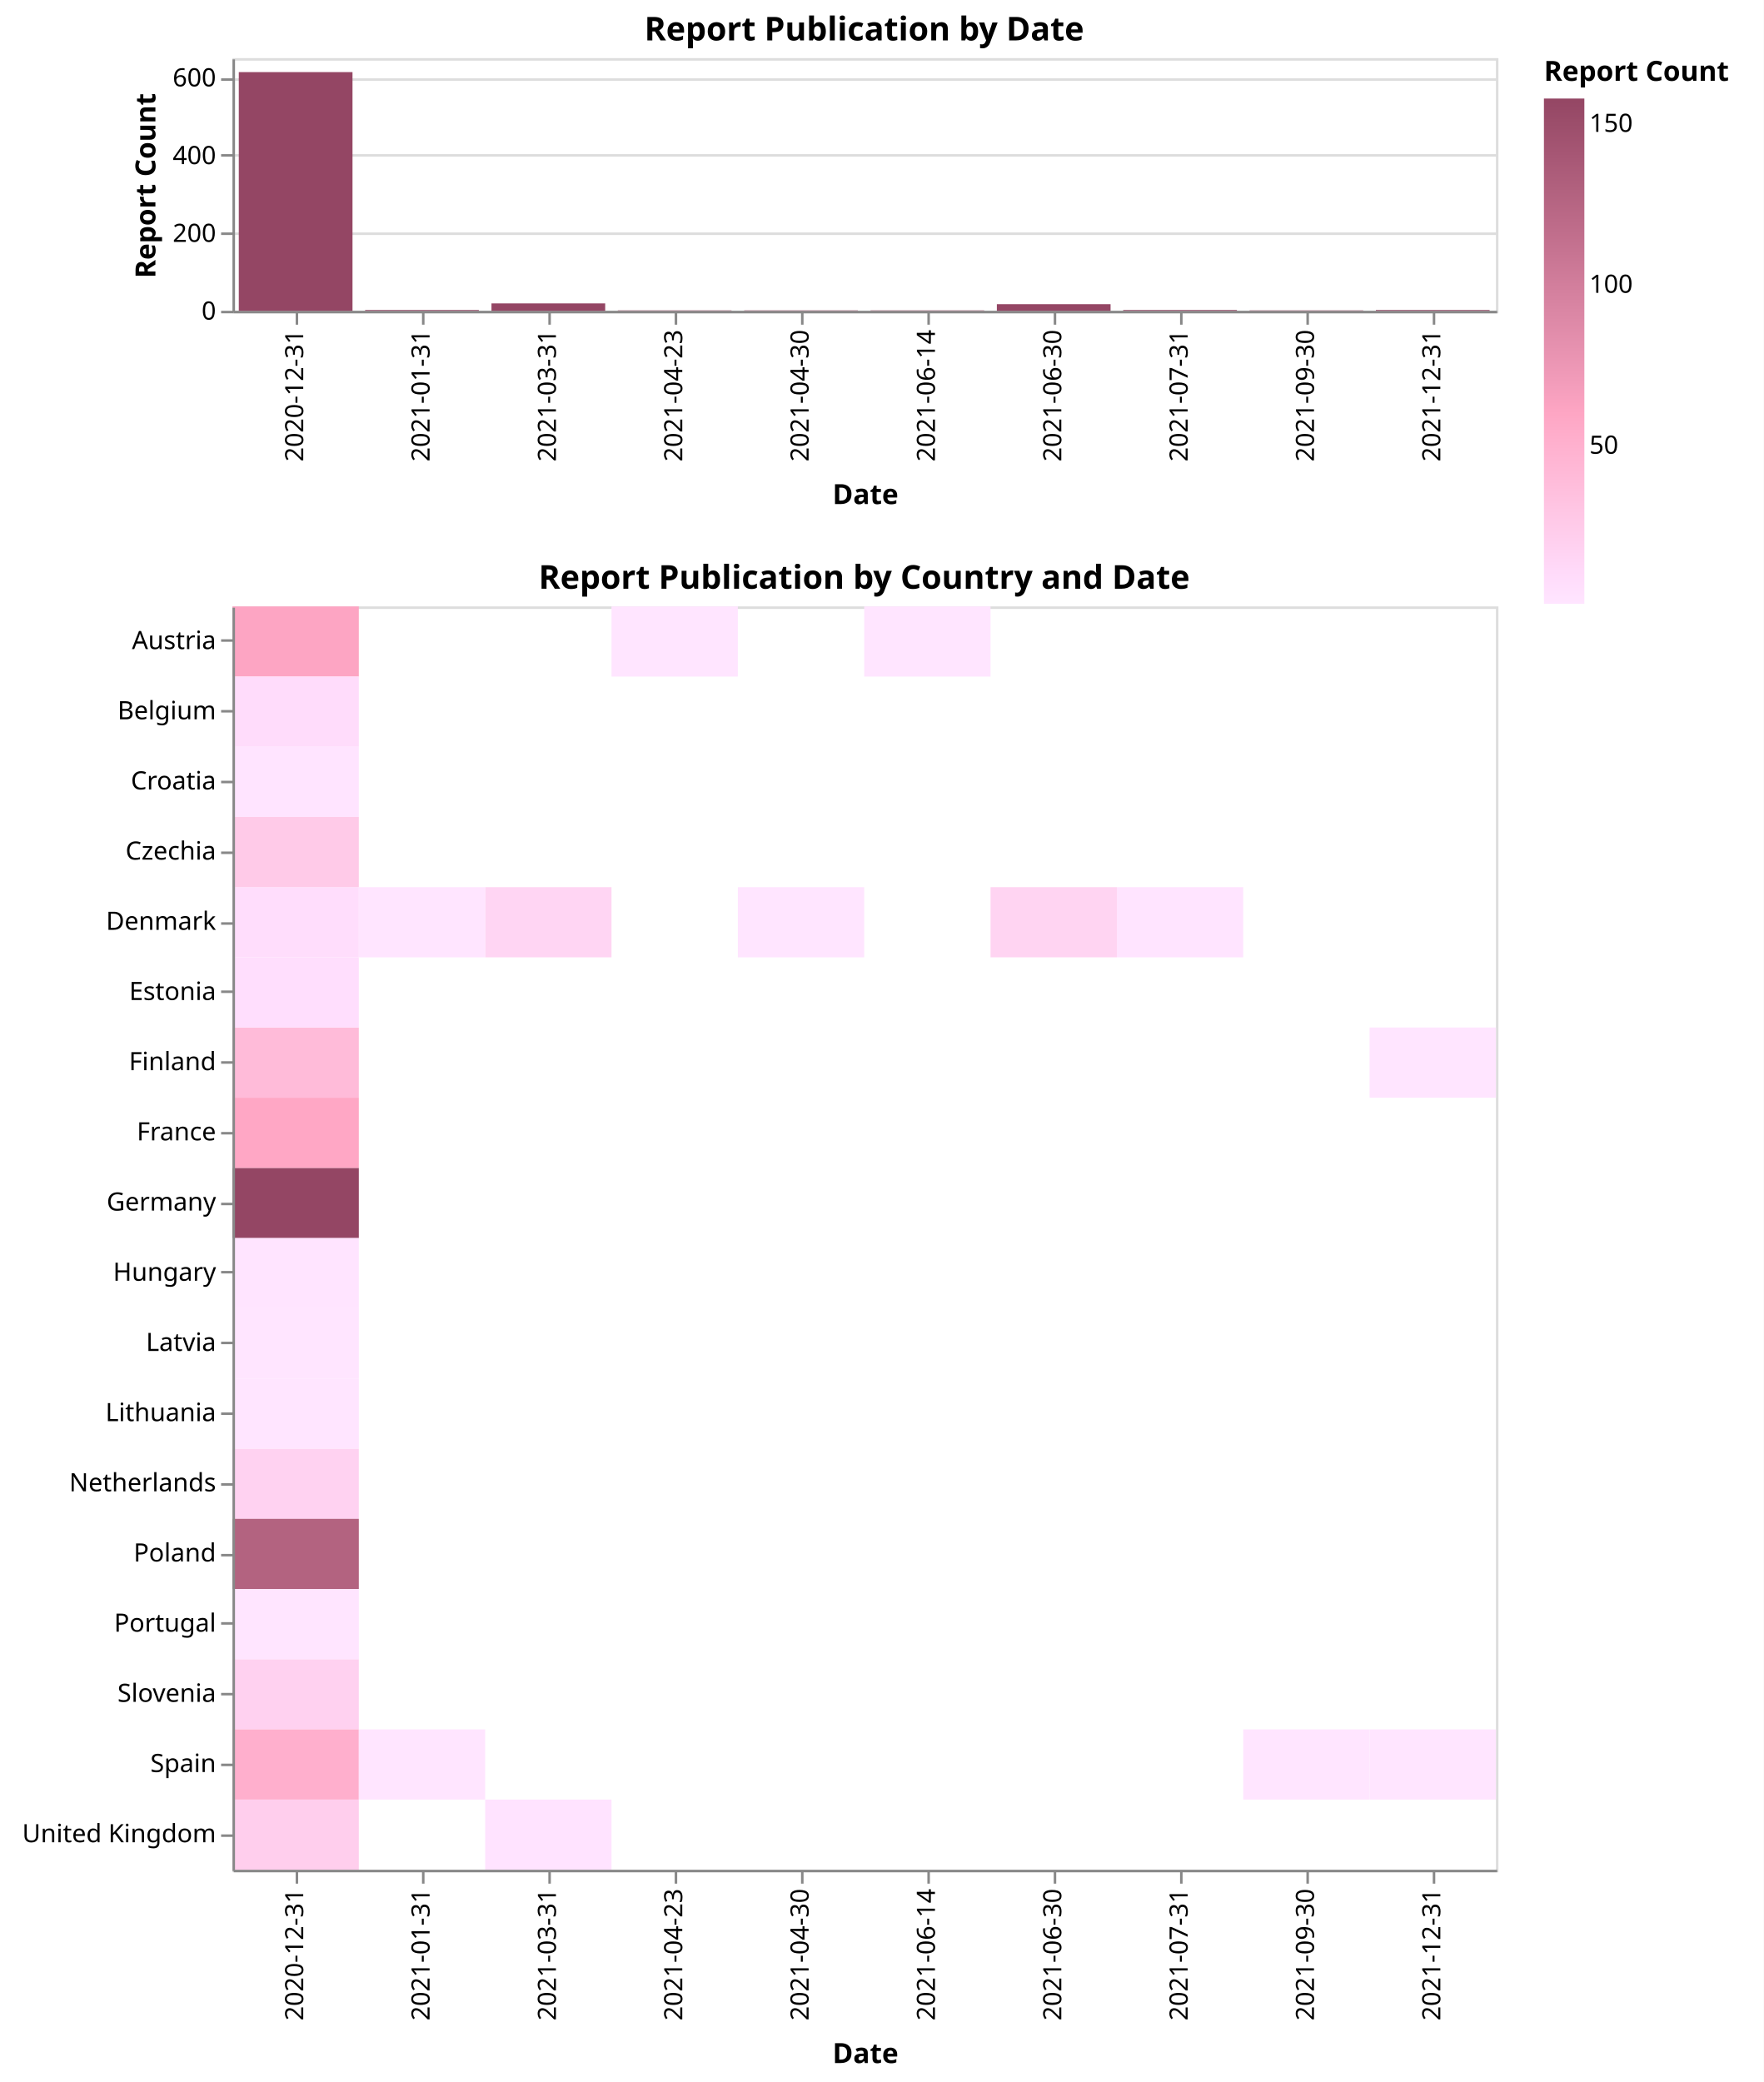
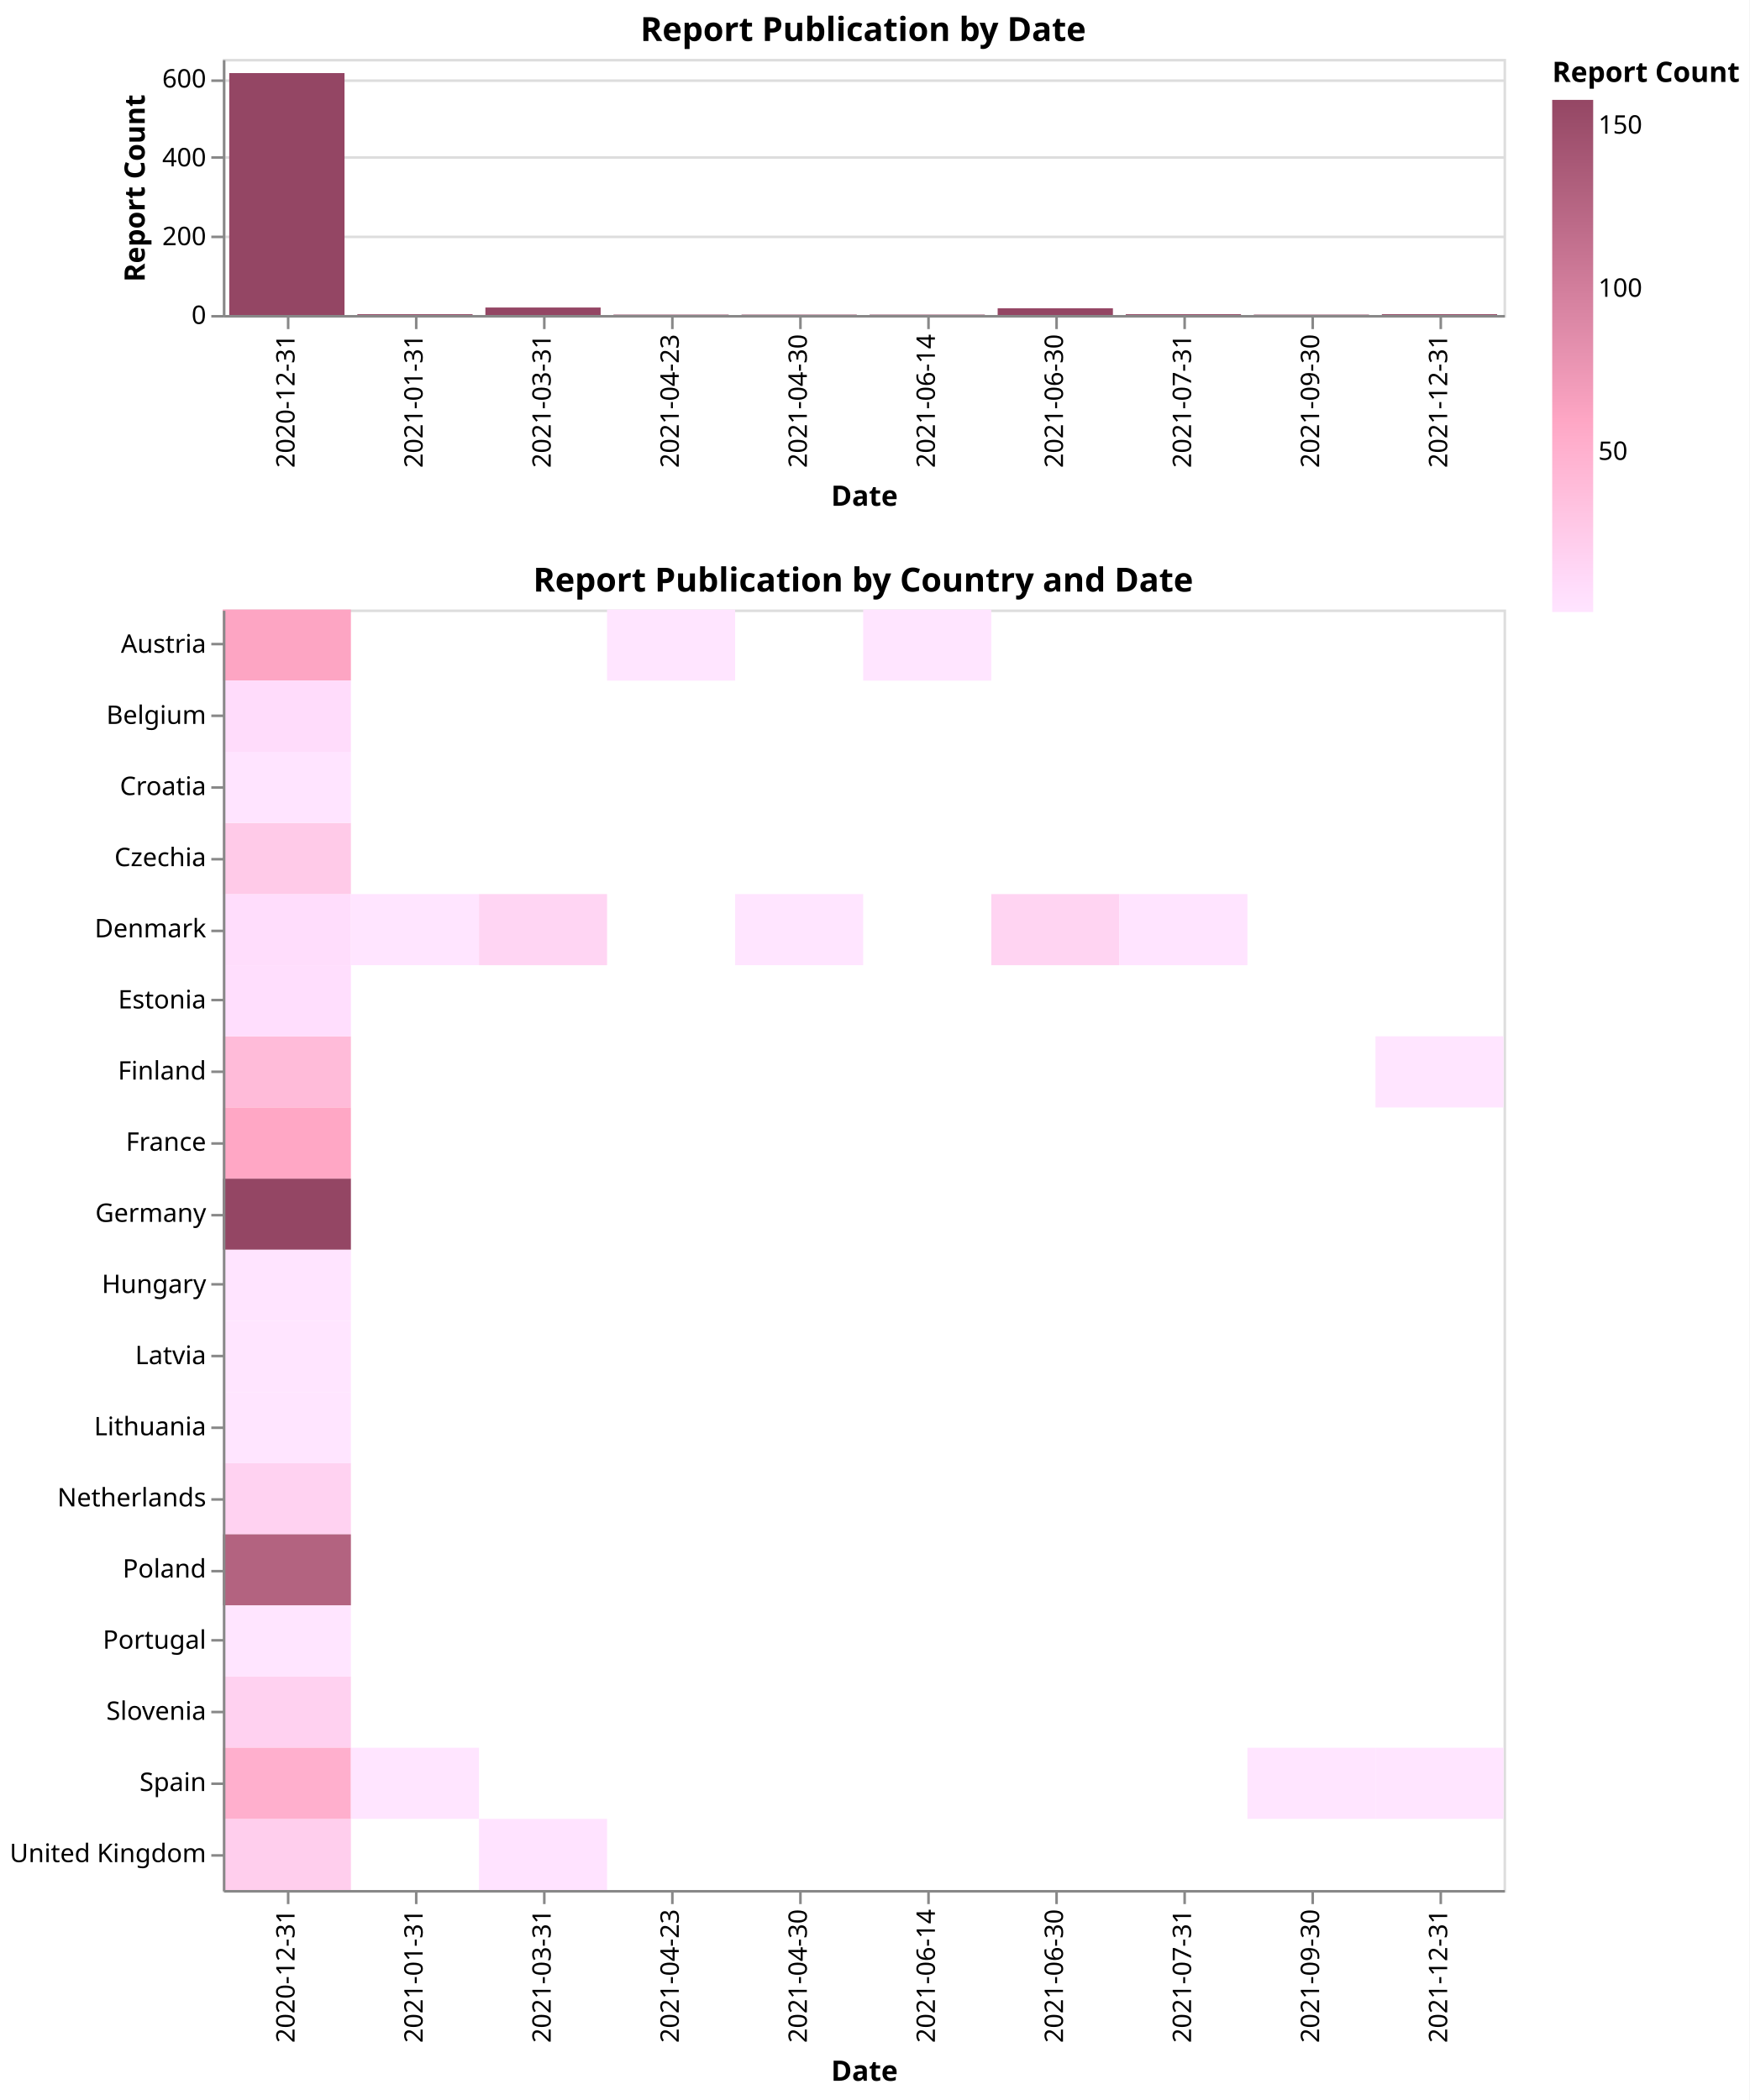
- <svg xmlns="http://www.w3.org/2000/svg" version="1.1" class="marks" width="698" height="824" viewBox="0 0 698 824">
-   <rect width="698" height="824" fill="white" />
-   <g fill="none" stroke-miterlimit="10" transform="translate(92,23)">
+ <svg xmlns="http://www.w3.org/2000/svg" version="1.1" class="marks" width="683" height="820" viewBox="0 0 683 820">
+   <rect width="683" height="820" fill="white" />
+   <g fill="none" stroke-miterlimit="10" transform="translate(87,23)">
    <g class="mark-group role-frame root" role="graphics-object" aria-roledescription="group mark container">
      <g transform="translate(0,0)">
        <path class="background" aria-hidden="true" d="M0,0h500v0h-500Z" />
        <g>
          <g class="mark-group role-scope concat_0_group" role="graphics-object" aria-roledescription="group mark container">
            <g transform="translate(0,0)">
              <path class="background" aria-hidden="true" d="M0.5,0.5h500v100h-500Z" stroke="#ddd" />
              <g>
                <g class="mark-group role-axis" aria-hidden="true">
                  <g transform="translate(0.5,0.5)">
                    <path class="background" aria-hidden="true" d="M0,0h0v0h0Z" pointer-events="none" />
                    <g>
                      <g class="mark-rule role-axis-grid" pointer-events="none">
                        <line transform="translate(0,100)" x2="500" y2="0" stroke="#ddd" stroke-width="1" opacity="1" />
                        <line transform="translate(0,69)" x2="500" y2="0" stroke="#ddd" stroke-width="1" opacity="1" />
                        <line transform="translate(0,38)" x2="500" y2="0" stroke="#ddd" stroke-width="1" opacity="1" />
                        <line transform="translate(0,8)" x2="500" y2="0" stroke="#ddd" stroke-width="1" opacity="1" />
                      </g>
                    </g>
                    <path class="foreground" aria-hidden="true" d="" pointer-events="none" display="none" />
                  </g>
                </g>
                <g class="mark-group role-axis" role="graphics-symbol" aria-roledescription="axis" aria-label="X-axis titled 'Date' for a discrete scale with 10 values: 2020-12-31, 2021-01-31, 2021-03-31, 2021-04-23, 2021-04-30, ending with 2021-12-31">
                  <g transform="translate(0.5,100.5)">
                    <path class="background" aria-hidden="true" d="M0,0h0v0h0Z" pointer-events="none" />
                    <g>
                      <g class="mark-rule role-axis-tick" pointer-events="none">
                        <line transform="translate(25,0)" x2="0" y2="5" stroke="#888" stroke-width="1" opacity="1" />
                        <line transform="translate(75,0)" x2="0" y2="5" stroke="#888" stroke-width="1" opacity="1" />
                        <line transform="translate(125,0)" x2="0" y2="5" stroke="#888" stroke-width="1" opacity="1" />
                        <line transform="translate(175,0)" x2="0" y2="5" stroke="#888" stroke-width="1" opacity="1" />
                        <line transform="translate(225,0)" x2="0" y2="5" stroke="#888" stroke-width="1" opacity="1" />
                        <line transform="translate(275,0)" x2="0" y2="5" stroke="#888" stroke-width="1" opacity="1" />
                        <line transform="translate(325,0)" x2="0" y2="5" stroke="#888" stroke-width="1" opacity="1" />
                        <line transform="translate(375,0)" x2="0" y2="5" stroke="#888" stroke-width="1" opacity="1" />
                        <line transform="translate(425,0)" x2="0" y2="5" stroke="#888" stroke-width="1" opacity="1" />
                        <line transform="translate(475,0)" x2="0" y2="5" stroke="#888" stroke-width="1" opacity="1" />
                      </g>
                      <g class="mark-text role-axis-label" pointer-events="none">
                        <text text-anchor="end" transform="translate(24.5,7) rotate(270) translate(0,3)" font-family="sans-serif" font-size="10px" fill="#000" opacity="1">2020-12-31</text>
                        <text text-anchor="end" transform="translate(74.5,7) rotate(270) translate(0,3)" font-family="sans-serif" font-size="10px" fill="#000" opacity="1">2021-01-31</text>
                        <text text-anchor="end" transform="translate(124.5,7) rotate(270) translate(0,3)" font-family="sans-serif" font-size="10px" fill="#000" opacity="1">2021-03-31</text>
                        <text text-anchor="end" transform="translate(174.5,7) rotate(270) translate(0,3)" font-family="sans-serif" font-size="10px" fill="#000" opacity="1">2021-04-23</text>
                        <text text-anchor="end" transform="translate(224.5,7) rotate(270) translate(0,3)" font-family="sans-serif" font-size="10px" fill="#000" opacity="1">2021-04-30</text>
                        <text text-anchor="end" transform="translate(274.5,7) rotate(270) translate(0,3)" font-family="sans-serif" font-size="10px" fill="#000" opacity="1">2021-06-14</text>
                        <text text-anchor="end" transform="translate(324.5,7) rotate(270) translate(0,3)" font-family="sans-serif" font-size="10px" fill="#000" opacity="1">2021-06-30</text>
                        <text text-anchor="end" transform="translate(374.5,7) rotate(270) translate(0,3)" font-family="sans-serif" font-size="10px" fill="#000" opacity="1">2021-07-31</text>
                        <text text-anchor="end" transform="translate(424.5,7) rotate(270) translate(0,3)" font-family="sans-serif" font-size="10px" fill="#000" opacity="1">2021-09-30</text>
                        <text text-anchor="end" transform="translate(474.5,7) rotate(270) translate(0,3)" font-family="sans-serif" font-size="10px" fill="#000" opacity="1">2021-12-31</text>
                      </g>
                      <g class="mark-rule role-axis-domain" pointer-events="none">
                        <line transform="translate(0,0)" x2="500" y2="0" stroke="#888" stroke-width="1" opacity="1" />
                      </g>
                      <g class="mark-text role-axis-title" pointer-events="none">
-                         <text text-anchor="middle" transform="translate(250,76)" font-family="sans-serif" font-size="11px" font-weight="bold" fill="#000" opacity="1">Date</text>
+                         <text text-anchor="middle" transform="translate(250,74)" font-family="sans-serif" font-size="11px" font-weight="bold" fill="#000" opacity="1">Date</text>
                      </g>
                    </g>
                    <path class="foreground" aria-hidden="true" d="" pointer-events="none" display="none" />
                  </g>
                </g>
                <g class="mark-group role-axis" role="graphics-symbol" aria-roledescription="axis" aria-label="Y-axis titled 'Report Count' for a linear scale with values from 0 to 650">
                  <g transform="translate(0.5,0.5)">
                    <path class="background" aria-hidden="true" d="M0,0h0v0h0Z" pointer-events="none" />
                    <g>
                      <g class="mark-rule role-axis-tick" pointer-events="none">
                        <line transform="translate(0,100)" x2="-5" y2="0" stroke="#888" stroke-width="1" opacity="1" />
                        <line transform="translate(0,69)" x2="-5" y2="0" stroke="#888" stroke-width="1" opacity="1" />
                        <line transform="translate(0,38)" x2="-5" y2="0" stroke="#888" stroke-width="1" opacity="1" />
                        <line transform="translate(0,8)" x2="-5" y2="0" stroke="#888" stroke-width="1" opacity="1" />
                      </g>
                      <g class="mark-text role-axis-label" pointer-events="none">
                        <text text-anchor="end" transform="translate(-7,103)" font-family="sans-serif" font-size="10px" fill="#000" opacity="1">0</text>
                        <text text-anchor="end" transform="translate(-7,72.23077)" font-family="sans-serif" font-size="10px" fill="#000" opacity="1">200</text>
                        <text text-anchor="end" transform="translate(-7,41.46154)" font-family="sans-serif" font-size="10px" fill="#000" opacity="1">400</text>
                        <text text-anchor="end" transform="translate(-7,10.69231)" font-family="sans-serif" font-size="10px" fill="#000" opacity="1">600</text>
                      </g>
                      <g class="mark-rule role-axis-domain" pointer-events="none">
                        <line transform="translate(0,100)" x2="0" y2="-100" stroke="#888" stroke-width="1" opacity="1" />
                      </g>
                      <g class="mark-text role-axis-title" pointer-events="none">
                        <text text-anchor="middle" transform="translate(-29,50) rotate(-90) translate(0,-2)" font-family="sans-serif" font-size="11px" font-weight="bold" fill="#000" opacity="1">Report Count</text>
                      </g>
                    </g>
                    <path class="foreground" aria-hidden="true" d="" pointer-events="none" display="none" />
                  </g>
                </g>
                <g class="mark-rect role-mark concat_0_marks" role="graphics-object" aria-roledescription="rect mark container">
                  <path aria-label="Report Count: 614; Date: 2020-12-31" role="graphics-symbol" aria-roledescription="bar" d="M2.5,5.538h45v94.462h-45Z" fill="#944664" />
                  <path aria-label="Report Count: 19; Date: 2021-03-31" role="graphics-symbol" aria-roledescription="bar" d="M102.5,97.077h45v2.923h-45Z" fill="#944664" />
                  <path aria-label="Report Count: 17; Date: 2021-06-30" role="graphics-symbol" aria-roledescription="bar" d="M302.5,97.385h45v2.615h-45Z" fill="#944664" />
                  <path aria-label="Report Count: 2; Date: 2021-01-31" role="graphics-symbol" aria-roledescription="bar" d="M52.5,99.692h45v0.308h-45Z" fill="#944664" />
                  <path aria-label="Report Count: 1; Date: 2021-04-30" role="graphics-symbol" aria-roledescription="bar" d="M202.5,99.846h45v0.154h-45Z" fill="#944664" />
                  <path aria-label="Report Count: 2; Date: 2021-07-31" role="graphics-symbol" aria-roledescription="bar" d="M352.5,99.692h45v0.308h-45Z" fill="#944664" />
                  <path aria-label="Report Count: 2; Date: 2021-12-31" role="graphics-symbol" aria-roledescription="bar" d="M452.5,99.692h45v0.308h-45Z" fill="#944664" />
                  <path aria-label="Report Count: 1; Date: 2021-09-30" role="graphics-symbol" aria-roledescription="bar" d="M402.5,99.846h45v0.154h-45Z" fill="#944664" />
                  <path aria-label="Report Count: 1; Date: 2021-06-14" role="graphics-symbol" aria-roledescription="bar" d="M252.5,99.846h45v0.154h-45Z" fill="#944664" />
                  <path aria-label="Report Count: 1; Date: 2021-04-23" role="graphics-symbol" aria-roledescription="bar" d="M152.5,99.846h45v0.154h-45Z" fill="#944664" />
                </g>
                <g class="mark-group role-title">
                  <g transform="translate(250,-17)">
                    <path class="background" aria-hidden="true" d="M0,0h0v0h0Z" pointer-events="none" />
                    <g>
                      <g class="mark-text role-title-text" role="graphics-symbol" aria-roledescription="title" aria-label="Title text 'Report Publication by Date'" pointer-events="none">
                        <text text-anchor="middle" transform="translate(0,10)" font-family="sans-serif" font-size="13px" font-weight="bold" fill="#000" opacity="1">Report Publication by Date</text>
                      </g>
                    </g>
                    <path class="foreground" aria-hidden="true" d="" pointer-events="none" display="none" />
                  </g>
                </g>
              </g>
              <path class="foreground" aria-hidden="true" d="" display="none" />
            </g>
          </g>
          <g class="mark-group role-scope concat_1_group" role="graphics-object" aria-roledescription="group mark container">
-             <g transform="translate(0,217)">
+             <g transform="translate(0,215)">
              <path class="background" aria-hidden="true" d="M0.5,0.5h500v500h-500Z" stroke="#ddd" />
              <g>
                <g class="mark-rect role-mark concat_1_marks" role="graphics-object" aria-roledescription="rect mark container">
                  <path aria-label="country: Finland; Date: 2020-12-31; Report Count: 40" role="graphics-symbol" aria-roledescription="rect mark" d="M0,166.667h50v27.778h-50Z" fill="rgb(255, 187, 217)" />
                  <path aria-label="country: Germany; Date: 2020-12-31; Report Count: 158" role="graphics-symbol" aria-roledescription="rect mark" d="M0,222.222h50v27.778h-50Z" fill="rgb(148, 70, 100)" />
                  <path aria-label="country: Austria; Date: 2020-12-31; Report Count: 61" role="graphics-symbol" aria-roledescription="rect mark" d="M0,0h50v27.778h-50Z" fill="rgb(253, 165, 195)" />
                  <path aria-label="country: United Kingdom; Date: 2020-12-31; Report Count: 22" role="graphics-symbol" aria-roledescription="rect mark" d="M0,472.222h50v27.778h-50Z" fill="rgb(255, 206, 237)" />
                  <path aria-label="country: Netherlands; Date: 2020-12-31; Report Count: 18" role="graphics-symbol" aria-roledescription="rect mark" d="M0,333.333h50v27.778h-50Z" fill="rgb(255, 210, 241)" />
                  <path aria-label="country: Denmark; Date: 2021-03-31; Report Count: 16" role="graphics-symbol" aria-roledescription="rect mark" d="M100,111.111h50v27.778h-50Z" fill="rgb(255, 213, 243)" />
                  <path aria-label="country: France; Date: 2020-12-31; Report Count: 59" role="graphics-symbol" aria-roledescription="rect mark" d="M0,194.444h50v27.778h-50Z" fill="rgb(255, 167, 197)" />
                  <path aria-label="country: Poland; Date: 2020-12-31; Report Count: 128" role="graphics-symbol" aria-roledescription="rect mark" d="M0,361.111h50v27.778h-50Z" fill="rgb(179, 99, 128)" />
                  <path aria-label="country: Denmark; Date: 2020-12-31; Report Count: 8" role="graphics-symbol" aria-roledescription="rect mark" d="M0,111.111h50v27.778h-50Z" fill="rgb(255, 221, 252)" />
                  <path aria-label="country: Denmark; Date: 2021-06-30; Report Count: 17" role="graphics-symbol" aria-roledescription="rect mark" d="M300,111.111h50v27.778h-50Z" fill="rgb(255, 212, 242)" />
                  <path aria-label="country: Slovenia; Date: 2020-12-31; Report Count: 19" role="graphics-symbol" aria-roledescription="rect mark" d="M0,416.667h50v27.778h-50Z" fill="rgb(255, 209, 240)" />
                  <path aria-label="country: Spain; Date: 2020-12-31; Report Count: 52" role="graphics-symbol" aria-roledescription="rect mark" d="M0,444.444h50v27.778h-50Z" fill="rgb(255, 175, 205)" />
                  <path aria-label="country: Belgium; Date: 2020-12-31; Report Count: 9" role="graphics-symbol" aria-roledescription="rect mark" d="M0,27.778h50v27.778h-50Z" fill="rgb(255, 220, 251)" />
                  <path aria-label="country: Estonia; Date: 2020-12-31; Report Count: 7" role="graphics-symbol" aria-roledescription="rect mark" d="M0,138.889h50v27.778h-50Z" fill="rgb(255, 222, 253)" />
                  <path aria-label="country: Spain; Date: 2021-01-31; Report Count: 1" role="graphics-symbol" aria-roledescription="rect mark" d="M50,444.444h50v27.778h-50Z" fill="rgb(255, 229, 255)" />
                  <path aria-label="country: Czechia; Date: 2020-12-31; Report Count: 26" role="graphics-symbol" aria-roledescription="rect mark" d="M0,83.333h50v27.778h-50Z" fill="rgb(255, 202, 232)" />
                  <path aria-label="country: Latvia; Date: 2020-12-31; Report Count: 1" role="graphics-symbol" aria-roledescription="rect mark" d="M0,277.778h50v27.778h-50Z" fill="rgb(255, 229, 255)" />
                  <path aria-label="country: Denmark; Date: 2021-04-30; Report Count: 1" role="graphics-symbol" aria-roledescription="rect mark" d="M200,111.111h50v27.778h-50Z" fill="rgb(255, 229, 255)" />
                  <path aria-label="country: Denmark; Date: 2021-07-31; Report Count: 2" role="graphics-symbol" aria-roledescription="rect mark" d="M350,111.111h50v27.778h-50Z" fill="rgb(255, 228, 255)" />
                  <path aria-label="country: Croatia; Date: 2020-12-31; Report Count: 2" role="graphics-symbol" aria-roledescription="rect mark" d="M0,55.556h50v27.778h-50Z" fill="rgb(255, 228, 255)" />
                  <path aria-label="country: United Kingdom; Date: 2021-03-31; Report Count: 3" role="graphics-symbol" aria-roledescription="rect mark" d="M100,472.222h50v27.778h-50Z" fill="rgb(255, 227, 255)" />
                  <path aria-label="country: Finland; Date: 2021-12-31; Report Count: 1" role="graphics-symbol" aria-roledescription="rect mark" d="M450,166.667h50v27.778h-50Z" fill="rgb(255, 229, 255)" />
                  <path aria-label="country: Hungary; Date: 2020-12-31; Report Count: 2" role="graphics-symbol" aria-roledescription="rect mark" d="M0,250h50v27.778h-50Z" fill="rgb(255, 228, 255)" />
                  <path aria-label="country: Denmark; Date: 2021-01-31; Report Count: 1" role="graphics-symbol" aria-roledescription="rect mark" d="M50,111.111h50v27.778h-50Z" fill="rgb(255, 229, 255)" />
                  <path aria-label="country: Spain; Date: 2021-09-30; Report Count: 1" role="graphics-symbol" aria-roledescription="rect mark" d="M400,444.444h50v27.778h-50Z" fill="rgb(255, 229, 255)" />
                  <path aria-label="country: Lithuania; Date: 2020-12-31; Report Count: 1" role="graphics-symbol" aria-roledescription="rect mark" d="M0,305.556h50v27.778h-50Z" fill="rgb(255, 229, 255)" />
                  <path aria-label="country: Portugal; Date: 2020-12-31; Report Count: 1" role="graphics-symbol" aria-roledescription="rect mark" d="M0,388.889h50v27.778h-50Z" fill="rgb(255, 229, 255)" />
                  <path aria-label="country: Spain; Date: 2021-12-31; Report Count: 1" role="graphics-symbol" aria-roledescription="rect mark" d="M450,444.444h50v27.778h-50Z" fill="rgb(255, 229, 255)" />
                  <path aria-label="country: Austria; Date: 2021-06-14; Report Count: 1" role="graphics-symbol" aria-roledescription="rect mark" d="M250,0h50v27.778h-50Z" fill="rgb(255, 229, 255)" />
                  <path aria-label="country: Austria; Date: 2021-04-23; Report Count: 1" role="graphics-symbol" aria-roledescription="rect mark" d="M150,0h50v27.778h-50Z" fill="rgb(255, 229, 255)" />
                </g>
                <g class="mark-group role-title">
                  <g transform="translate(250,-17)">
                    <path class="background" aria-hidden="true" d="M0,0h0v0h0Z" pointer-events="none" />
                    <g>
                      <g class="mark-text role-title-text" role="graphics-symbol" aria-roledescription="title" aria-label="Title text 'Report Publication by Country and Date'" pointer-events="none">
                        <text text-anchor="middle" transform="translate(0,10)" font-family="sans-serif" font-size="13px" font-weight="bold" fill="#000" opacity="1">Report Publication by Country and Date</text>
                      </g>
                    </g>
                    <path class="foreground" aria-hidden="true" d="" pointer-events="none" display="none" />
                  </g>
                </g>
                <g class="mark-group role-axis" role="graphics-symbol" aria-roledescription="axis" aria-label="X-axis titled 'Date' for a discrete scale with 10 values: 2020-12-31, 2021-01-31, 2021-03-31, 2021-04-23, 2021-04-30, ending with 2021-12-31">
                  <g transform="translate(0.5,500.5)">
                    <path class="background" aria-hidden="true" d="M0,0h0v0h0Z" pointer-events="none" />
                    <g>
                      <g class="mark-rule role-axis-tick" pointer-events="none">
                        <line transform="translate(25,0)" x2="0" y2="5" stroke="#888" stroke-width="1" opacity="1" />
                        <line transform="translate(75,0)" x2="0" y2="5" stroke="#888" stroke-width="1" opacity="1" />
                        <line transform="translate(125,0)" x2="0" y2="5" stroke="#888" stroke-width="1" opacity="1" />
                        <line transform="translate(175,0)" x2="0" y2="5" stroke="#888" stroke-width="1" opacity="1" />
                        <line transform="translate(225,0)" x2="0" y2="5" stroke="#888" stroke-width="1" opacity="1" />
                        <line transform="translate(275,0)" x2="0" y2="5" stroke="#888" stroke-width="1" opacity="1" />
                        <line transform="translate(325,0)" x2="0" y2="5" stroke="#888" stroke-width="1" opacity="1" />
                        <line transform="translate(375,0)" x2="0" y2="5" stroke="#888" stroke-width="1" opacity="1" />
                        <line transform="translate(425,0)" x2="0" y2="5" stroke="#888" stroke-width="1" opacity="1" />
                        <line transform="translate(475,0)" x2="0" y2="5" stroke="#888" stroke-width="1" opacity="1" />
                      </g>
                      <g class="mark-text role-axis-label" pointer-events="none">
                        <text text-anchor="end" transform="translate(24.5,7) rotate(270) translate(0,3)" font-family="sans-serif" font-size="10px" fill="#000" opacity="1">2020-12-31</text>
                        <text text-anchor="end" transform="translate(74.5,7) rotate(270) translate(0,3)" font-family="sans-serif" font-size="10px" fill="#000" opacity="1">2021-01-31</text>
                        <text text-anchor="end" transform="translate(124.5,7) rotate(270) translate(0,3)" font-family="sans-serif" font-size="10px" fill="#000" opacity="1">2021-03-31</text>
                        <text text-anchor="end" transform="translate(174.5,7) rotate(270) translate(0,3)" font-family="sans-serif" font-size="10px" fill="#000" opacity="1">2021-04-23</text>
                        <text text-anchor="end" transform="translate(224.5,7) rotate(270) translate(0,3)" font-family="sans-serif" font-size="10px" fill="#000" opacity="1">2021-04-30</text>
                        <text text-anchor="end" transform="translate(274.5,7) rotate(270) translate(0,3)" font-family="sans-serif" font-size="10px" fill="#000" opacity="1">2021-06-14</text>
                        <text text-anchor="end" transform="translate(324.5,7) rotate(270) translate(0,3)" font-family="sans-serif" font-size="10px" fill="#000" opacity="1">2021-06-30</text>
                        <text text-anchor="end" transform="translate(374.5,7) rotate(270) translate(0,3)" font-family="sans-serif" font-size="10px" fill="#000" opacity="1">2021-07-31</text>
                        <text text-anchor="end" transform="translate(424.5,7) rotate(270) translate(0,3)" font-family="sans-serif" font-size="10px" fill="#000" opacity="1">2021-09-30</text>
                        <text text-anchor="end" transform="translate(474.5,7) rotate(270) translate(0,3)" font-family="sans-serif" font-size="10px" fill="#000" opacity="1">2021-12-31</text>
                      </g>
                      <g class="mark-rule role-axis-domain" pointer-events="none">
                        <line transform="translate(0,0)" x2="500" y2="0" stroke="#888" stroke-width="1" opacity="1" />
                      </g>
                      <g class="mark-text role-axis-title" pointer-events="none">
-                         <text text-anchor="middle" transform="translate(250,76)" font-family="sans-serif" font-size="11px" font-weight="bold" fill="#000" opacity="1">Date</text>
+                         <text text-anchor="middle" transform="translate(250,74)" font-family="sans-serif" font-size="11px" font-weight="bold" fill="#000" opacity="1">Date</text>
                      </g>
                    </g>
                    <path class="foreground" aria-hidden="true" d="" pointer-events="none" display="none" />
                  </g>
                </g>
                <g class="mark-group role-axis" role="graphics-symbol" aria-roledescription="axis" aria-label="Y-axis for a discrete scale with 18 values: Austria, Belgium, Croatia, Czechia, Denmark, ending with United Kingdom">
                  <g transform="translate(0.5,0.5)">
                    <path class="background" aria-hidden="true" d="M0,0h0v0h0Z" pointer-events="none" />
                    <g>
                      <g class="mark-rule role-axis-tick" pointer-events="none">
                        <line transform="translate(0,13)" x2="-5" y2="0" stroke="#888" stroke-width="1" opacity="1" />
                        <line transform="translate(0,41)" x2="-5" y2="0" stroke="#888" stroke-width="1" opacity="1" />
                        <line transform="translate(0,69)" x2="-5" y2="0" stroke="#888" stroke-width="1" opacity="1" />
                        <line transform="translate(0,97)" x2="-5" y2="0" stroke="#888" stroke-width="1" opacity="1" />
                        <line transform="translate(0,125)" x2="-5" y2="0" stroke="#888" stroke-width="1" opacity="1" />
                        <line transform="translate(0,152)" x2="-5" y2="0" stroke="#888" stroke-width="1" opacity="1" />
                        <line transform="translate(0,180)" x2="-5" y2="0" stroke="#888" stroke-width="1" opacity="1" />
                        <line transform="translate(0,208)" x2="-5" y2="0" stroke="#888" stroke-width="1" opacity="1" />
                        <line transform="translate(0,236)" x2="-5" y2="0" stroke="#888" stroke-width="1" opacity="1" />
                        <line transform="translate(0,263)" x2="-5" y2="0" stroke="#888" stroke-width="1" opacity="1" />
                        <line transform="translate(0,291)" x2="-5" y2="0" stroke="#888" stroke-width="1" opacity="1" />
                        <line transform="translate(0,319)" x2="-5" y2="0" stroke="#888" stroke-width="1" opacity="1" />
                        <line transform="translate(0,347)" x2="-5" y2="0" stroke="#888" stroke-width="1" opacity="1" />
                        <line transform="translate(0,375)" x2="-5" y2="0" stroke="#888" stroke-width="1" opacity="1" />
                        <line transform="translate(0,402)" x2="-5" y2="0" stroke="#888" stroke-width="1" opacity="1" />
                        <line transform="translate(0,430)" x2="-5" y2="0" stroke="#888" stroke-width="1" opacity="1" />
                        <line transform="translate(0,458)" x2="-5" y2="0" stroke="#888" stroke-width="1" opacity="1" />
                        <line transform="translate(0,486)" x2="-5" y2="0" stroke="#888" stroke-width="1" opacity="1" />
                      </g>
                      <g class="mark-text role-axis-label" pointer-events="none">
                        <text text-anchor="end" transform="translate(-7,16.38889)" font-family="sans-serif" font-size="10px" fill="#000" opacity="1">Austria</text>
                        <text text-anchor="end" transform="translate(-7,44.16667)" font-family="sans-serif" font-size="10px" fill="#000" opacity="1">Belgium</text>
                        <text text-anchor="end" transform="translate(-7,71.94444)" font-family="sans-serif" font-size="10px" fill="#000" opacity="1">Croatia</text>
                        <text text-anchor="end" transform="translate(-7,99.72222)" font-family="sans-serif" font-size="10px" fill="#000" opacity="1">Czechia</text>
                        <text text-anchor="end" transform="translate(-7,127.5)" font-family="sans-serif" font-size="10px" fill="#000" opacity="1">Denmark</text>
                        <text text-anchor="end" transform="translate(-7,155.2778)" font-family="sans-serif" font-size="10px" fill="#000" opacity="1">Estonia</text>
                        <text text-anchor="end" transform="translate(-7,183.0556)" font-family="sans-serif" font-size="10px" fill="#000" opacity="1">Finland</text>
                        <text text-anchor="end" transform="translate(-7,210.8333)" font-family="sans-serif" font-size="10px" fill="#000" opacity="1">France</text>
                        <text text-anchor="end" transform="translate(-7,238.6111)" font-family="sans-serif" font-size="10px" fill="#000" opacity="1">Germany</text>
                        <text text-anchor="end" transform="translate(-7,266.3889)" font-family="sans-serif" font-size="10px" fill="#000" opacity="1">Hungary</text>
                        <text text-anchor="end" transform="translate(-7,294.1667)" font-family="sans-serif" font-size="10px" fill="#000" opacity="1">Latvia</text>
                        <text text-anchor="end" transform="translate(-7,321.9444)" font-family="sans-serif" font-size="10px" fill="#000" opacity="1">Lithuania</text>
                        <text text-anchor="end" transform="translate(-7,349.7222)" font-family="sans-serif" font-size="10px" fill="#000" opacity="1">Netherlands</text>
                        <text text-anchor="end" transform="translate(-7,377.5)" font-family="sans-serif" font-size="10px" fill="#000" opacity="1">Poland</text>
                        <text text-anchor="end" transform="translate(-7,405.2778)" font-family="sans-serif" font-size="10px" fill="#000" opacity="1">Portugal</text>
                        <text text-anchor="end" transform="translate(-7,433.0556)" font-family="sans-serif" font-size="10px" fill="#000" opacity="1">Slovenia</text>
                        <text text-anchor="end" transform="translate(-7,460.8333)" font-family="sans-serif" font-size="10px" fill="#000" opacity="1">Spain</text>
                        <text text-anchor="end" transform="translate(-7,488.6111)" font-family="sans-serif" font-size="10px" fill="#000" opacity="1">United Kingdom</text>
                      </g>
                      <g class="mark-rule role-axis-domain" pointer-events="none">
                        <line transform="translate(0,0)" x2="0" y2="500" stroke="#888" stroke-width="1" opacity="1" />
                      </g>
                    </g>
                    <path class="foreground" aria-hidden="true" d="" pointer-events="none" display="none" />
                  </g>
                </g>
              </g>
              <path class="foreground" aria-hidden="true" d="" display="none" />
            </g>
          </g>
          <g class="mark-group role-legend" role="graphics-symbol" aria-roledescription="legend" aria-label="Gradient legend titled 'Report Count' for fill color with values from 1 to 158">
            <g transform="translate(519,0)">
-               <path class="background" aria-hidden="true" d="M0,0h82v216h-82Z" pointer-events="none" />
+               <path class="background" aria-hidden="true" d="M0,0h72v216h-72Z" pointer-events="none" />
              <g>
                <g class="mark-group role-legend-entry">
                  <g transform="translate(0,16)">
                    <path class="background" aria-hidden="true" d="M0,0h0v0h0Z" pointer-events="none" />
                    <g>
                      <g class="mark-rect role-legend-gradient" pointer-events="none">
                        <path d="M0,0h16v200h-16Z" fill="url(#gradient_0)" stroke="#ddd" stroke-width="0" opacity="1" />
                      </g>
                      <g class="mark-text role-legend-label" pointer-events="none">
                        <text text-anchor="start" transform="translate(18,140.5796)" font-family="sans-serif" font-size="10px" fill="#000" opacity="1">50</text>
                        <text text-anchor="start" transform="translate(18,76.88535)" font-family="sans-serif" font-size="10px" fill="#000" opacity="1">100</text>
                        <text text-anchor="start" transform="translate(18,13.19108)" font-family="sans-serif" font-size="10px" fill="#000" opacity="1">150</text>
                      </g>
                    </g>
                    <path class="foreground" aria-hidden="true" d="" pointer-events="none" display="none" />
                  </g>
                </g>
                <g class="mark-text role-legend-title" pointer-events="none">
                  <text text-anchor="start" transform="translate(0,9)" font-family="sans-serif" font-size="11px" font-weight="bold" fill="#000" opacity="1">Report Count</text>
                </g>
              </g>
              <path class="foreground" aria-hidden="true" d="" pointer-events="none" display="none" />
            </g>
          </g>
        </g>
        <path class="foreground" aria-hidden="true" d="" display="none" />
      </g>
    </g>
  </g>
  <defs>
    <linearGradient id="gradient_0" x1="0" x2="0" y1="1" y2="0">
      <stop offset="0" stop-color="rgb(255, 229, 255)" />
      <stop offset="0.057" stop-color="rgb(255, 219, 250)" />
      <stop offset="0.121" stop-color="rgb(255, 208, 239)" />
      <stop offset="0.185" stop-color="rgb(255, 198, 228)" />
      <stop offset="0.248" stop-color="rgb(255, 187, 217)" />
      <stop offset="0.312" stop-color="rgb(255, 177, 207)" />
      <stop offset="0.376" stop-color="rgb(254, 166, 196)" />
      <stop offset="0.439" stop-color="rgb(242, 156, 186)" />
      <stop offset="0.503" stop-color="rgb(231, 146, 176)" />
      <stop offset="0.567" stop-color="rgb(220, 136, 166)" />
      <stop offset="0.631" stop-color="rgb(210, 126, 156)" />
      <stop offset="0.694" stop-color="rgb(199, 116, 146)" />
      <stop offset="0.758" stop-color="rgb(188, 106, 136)" />
      <stop offset="0.822" stop-color="rgb(177, 97, 126)" />
      <stop offset="0.885" stop-color="rgb(167, 87, 117)" />
      <stop offset="0.949" stop-color="rgb(156, 78, 107)" />
      <stop offset="1" stop-color="rgb(148, 70, 100)" />
    </linearGradient>
  </defs>
</svg>
